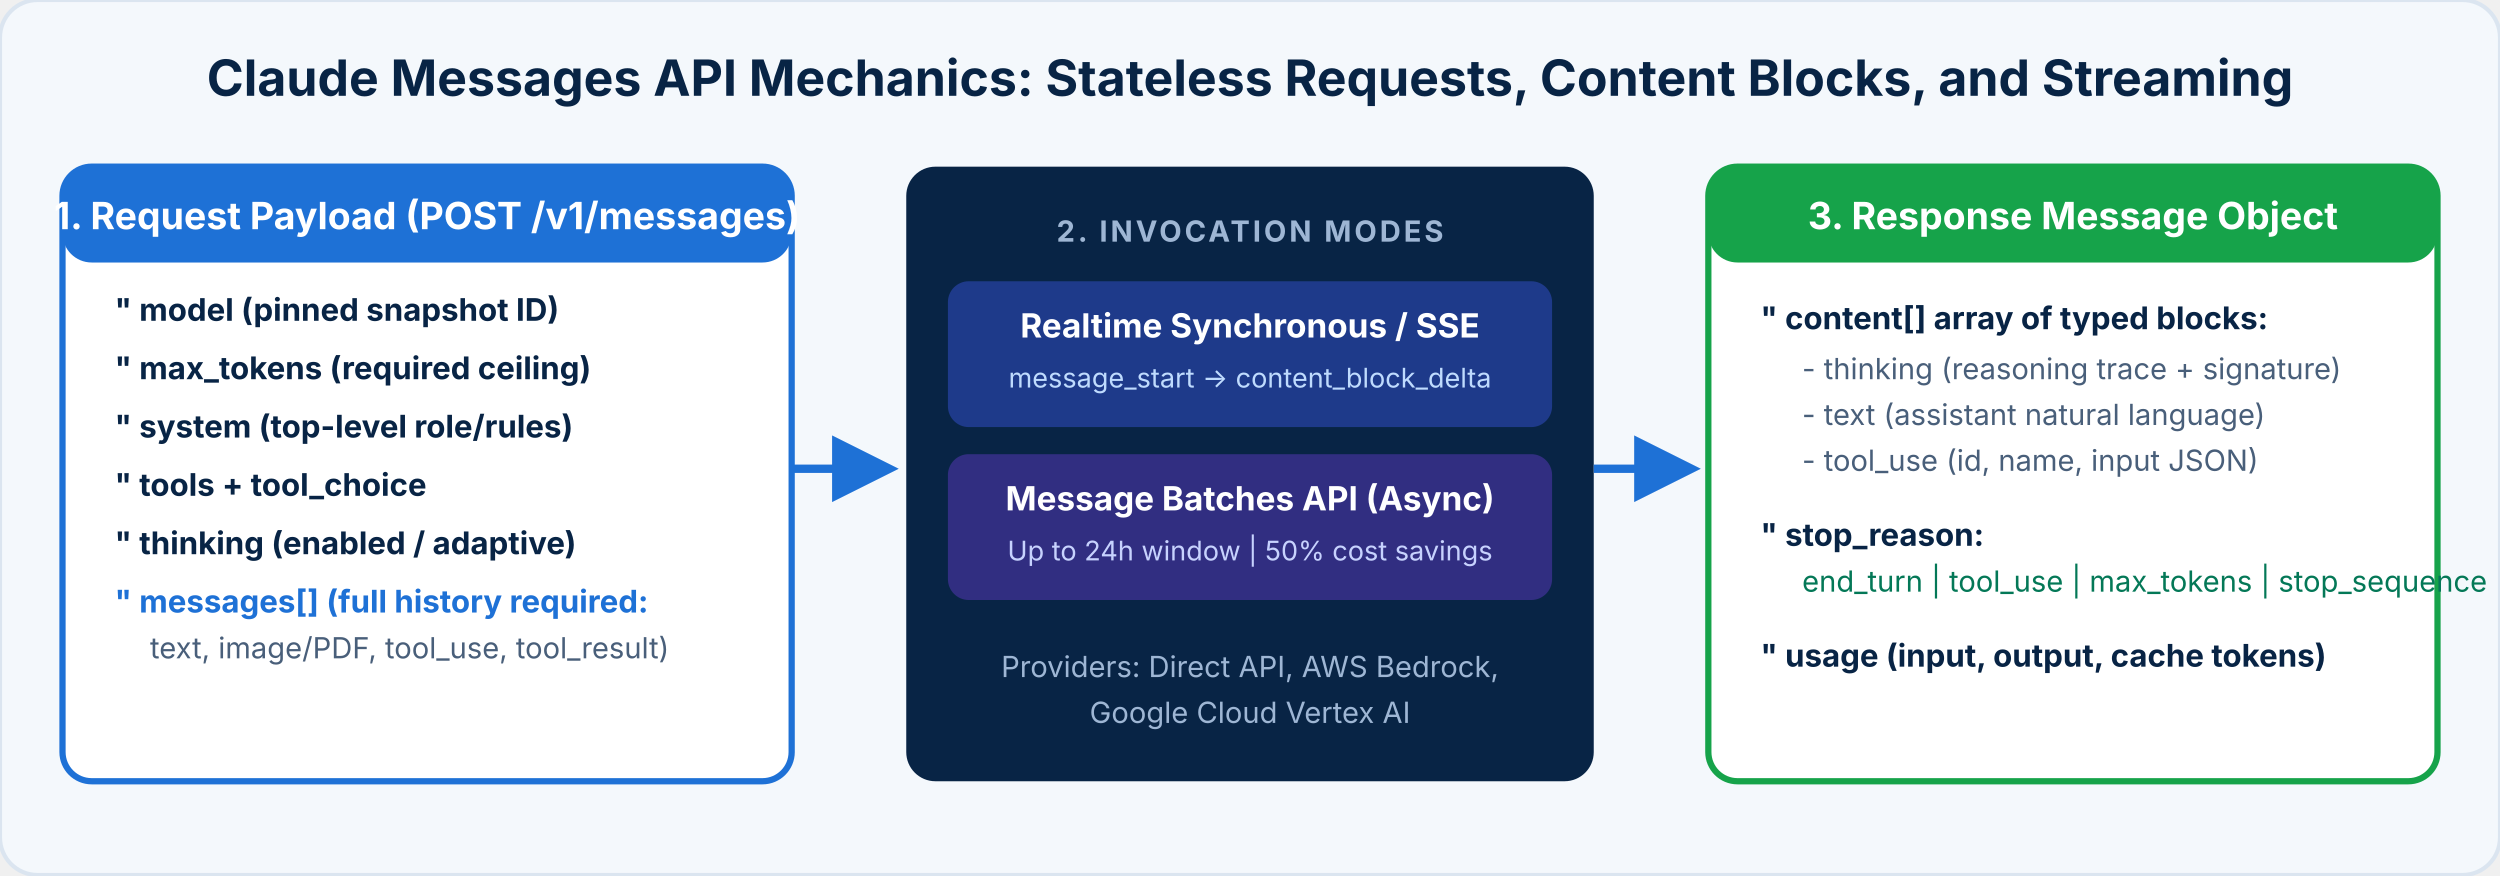
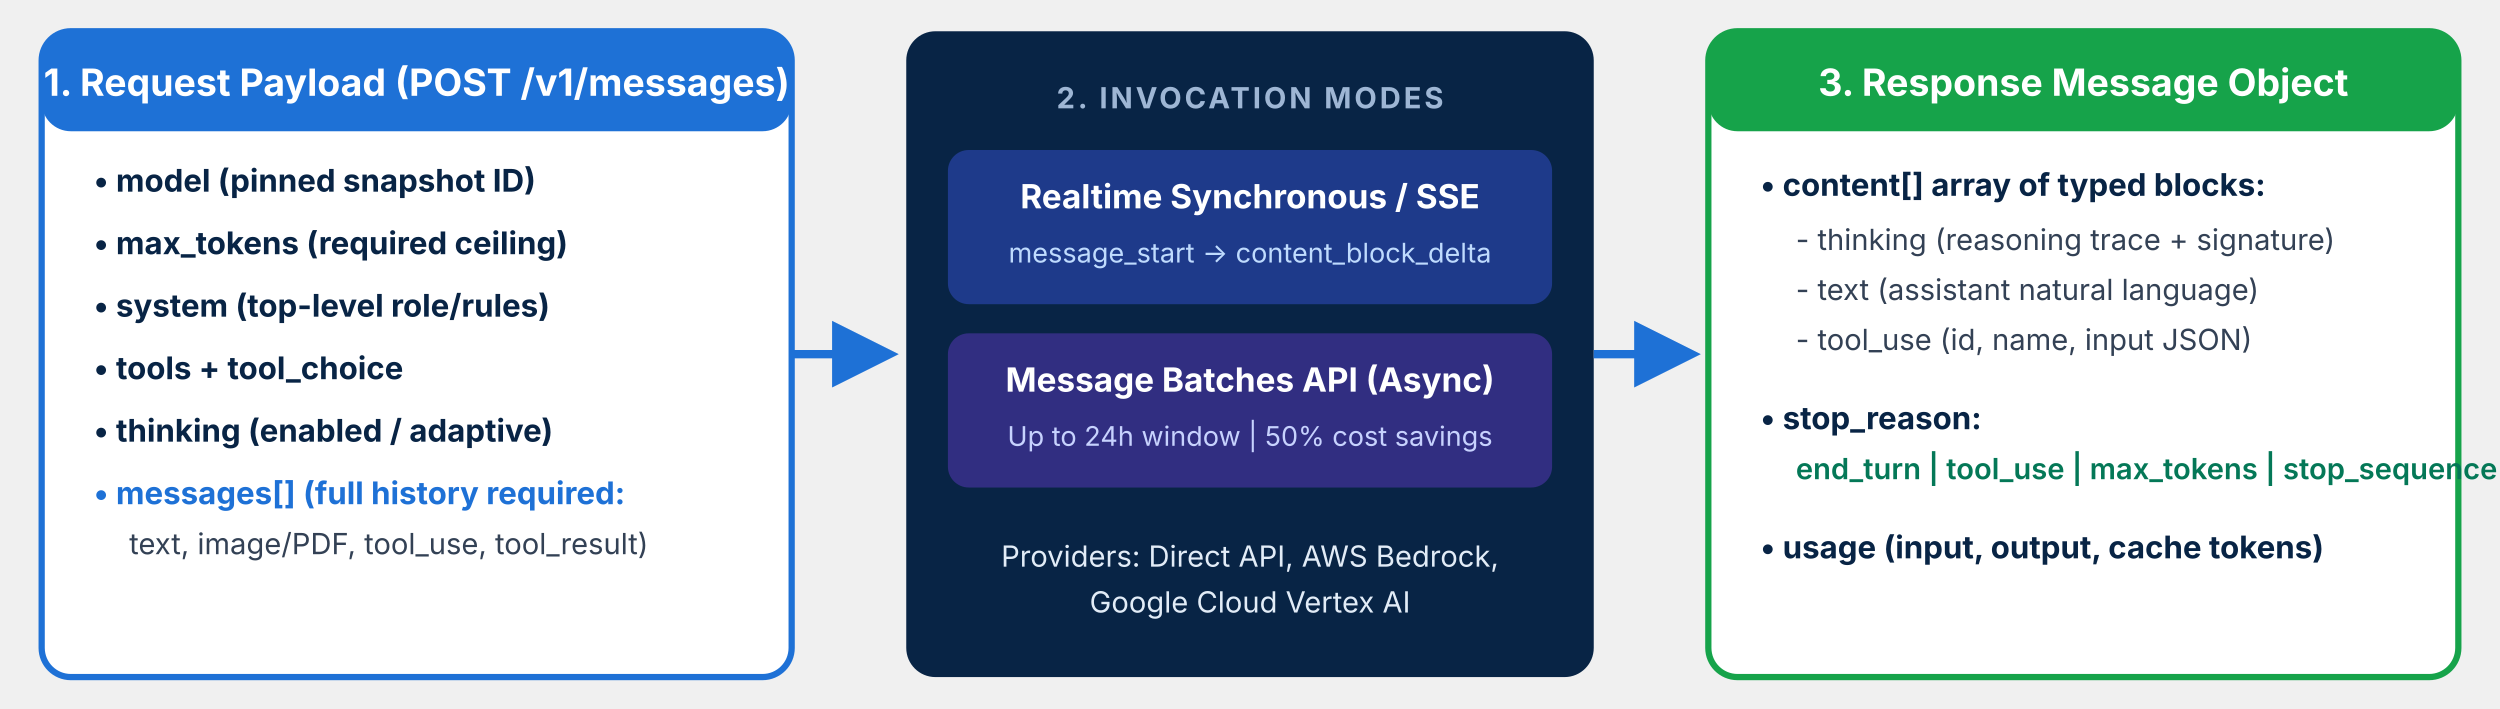
- <svg xmlns="http://www.w3.org/2000/svg" viewBox="0 0 1200 420" width="1200" height="420" role="img" aria-label="Claude Messages API Stateless Request and Response Mechanics">
+ <svg xmlns="http://www.w3.org/2000/svg" viewBox="0 0 1200 340" width="1200" height="340" role="img" aria-label="Claude Messages API Stateless Request and Response Mechanics">
  <defs>
    <marker id="arr-m1" viewBox="0 0 10 10" refX="8" refY="5" markerWidth="8" markerHeight="8" orient="auto-start-reverse">
      <path d="M 0 0 L 10 5 L 0 10 z" fill="#1e71d6" />
    </marker>
  </defs>
-   <rect width="1200" height="420" rx="18" fill="#f4f8fc" stroke="#dbe5f0" stroke-width="2" />
-   <text x="600" y="46" text-anchor="middle" fill="#082445" font-family="Inter, system-ui, sans-serif" font-size="24" font-weight="700">Claude Messages API Mechanics: Stateless Requests, Content Blocks, and Streaming</text>
-   <rect x="30" y="80" width="350" height="295" rx="14" fill="#ffffff" stroke="#1e71d6" stroke-width="3" />
-   <rect x="30" y="80" width="350" height="46" rx="14" fill="#1e71d6" />
-   <text x="205" y="110" text-anchor="middle" fill="#ffffff" font-family="Inter, system-ui, sans-serif" font-size="18" font-weight="700">1. Request Payload (POST /v1/messages)</text>
-   <text x="55" y="154" fill="#082445" font-family="Inter, system-ui, sans-serif" font-size="15" font-weight="700">" model (pinned snapshot ID)</text>
-   <text x="55" y="182" fill="#082445" font-family="Inter, system-ui, sans-serif" font-size="15" font-weight="700">" max_tokens (required ceiling)</text>
-   <text x="55" y="210" fill="#082445" font-family="Inter, system-ui, sans-serif" font-size="15" font-weight="700">" system (top-level role/rules)</text>
-   <text x="55" y="238" fill="#082445" font-family="Inter, system-ui, sans-serif" font-size="15" font-weight="700">" tools + tool_choice</text>
-   <text x="55" y="266" fill="#082445" font-family="Inter, system-ui, sans-serif" font-size="15" font-weight="700">" thinking (enabled / adaptive)</text>
-   <text x="55" y="294" fill="#1e71d6" font-family="Inter, system-ui, sans-serif" font-size="15" font-weight="700">" messages[] (full history required:</text>
-   <text x="72" y="316" fill="#495f7a" font-family="Inter, system-ui, sans-serif" font-size="14">text, image/PDF, tool_use, tool_result)</text>
-   <line x1="380" y1="225" x2="425" y2="225" stroke="#1e71d6" stroke-width="4" marker-end="url(#arr-m1)" />
-   <rect x="435" y="80" width="330" height="295" rx="14" fill="#082445" />
-   <text x="600" y="116" text-anchor="middle" fill="#9eb6d4" font-family="Inter, system-ui, sans-serif" font-size="14" font-weight="700" letter-spacing="1.4">2. INVOCATION MODES</text>
-   <rect x="455" y="135" width="290" height="70" rx="10" fill="#1e3a8a" />
-   <text x="600" y="162" text-anchor="middle" fill="#ffffff" font-family="Inter, system-ui, sans-serif" font-size="16" font-weight="700">Realtime Synchronous / SSE</text>
-   <text x="600" y="186" text-anchor="middle" fill="#bfdbfe" font-family="Inter, system-ui, sans-serif" font-size="13">message_start -&gt; content_block_delta</text>
-   <rect x="455" y="218" width="290" height="70" rx="10" fill="#312e81" />
-   <text x="600" y="245" text-anchor="middle" fill="#ffffff" font-family="Inter, system-ui, sans-serif" font-size="16" font-weight="700">Message Batches API (Async)</text>
-   <text x="600" y="269" text-anchor="middle" fill="#c7d2fe" font-family="Inter, system-ui, sans-serif" font-size="13">Up to 24h window | 50% cost savings</text>
-   <text x="600" y="325" text-anchor="middle" fill="#9eb6d4" font-family="Inter, system-ui, sans-serif" font-size="14">Providers: Direct API, AWS Bedrock,</text>
-   <text x="600" y="347" text-anchor="middle" fill="#9eb6d4" font-family="Inter, system-ui, sans-serif" font-size="14">Google Cloud Vertex AI</text>
-   <line x1="765" y1="225" x2="810" y2="225" stroke="#1e71d6" stroke-width="4" marker-end="url(#arr-m1)" />
-   <rect x="820" y="80" width="350" height="295" rx="14" fill="#ffffff" stroke="#16a34a" stroke-width="3" />
-   <rect x="820" y="80" width="350" height="46" rx="14" fill="#16a34a" />
-   <text x="995" y="110" text-anchor="middle" fill="#ffffff" font-family="Inter, system-ui, sans-serif" font-size="18" font-weight="700">3. Response Message Object</text>
-   <text x="845" y="158" fill="#082445" font-family="Inter, system-ui, sans-serif" font-size="15" font-weight="700">" content[] array of typed blocks:</text>
-   <text x="865" y="182" fill="#495f7a" font-family="Inter, system-ui, sans-serif" font-size="14">- thinking (reasoning trace + signature)</text>
-   <text x="865" y="204" fill="#495f7a" font-family="Inter, system-ui, sans-serif" font-size="14">- text (assistant natural language)</text>
-   <text x="865" y="226" fill="#495f7a" font-family="Inter, system-ui, sans-serif" font-size="14">- tool_use (id, name, input JSON)</text>
-   <text x="845" y="262" fill="#082445" font-family="Inter, system-ui, sans-serif" font-size="15" font-weight="700">" stop_reason:</text>
-   <text x="865" y="284" fill="#047857" font-family="Inter, system-ui, sans-serif" font-size="14">end_turn | tool_use | max_tokens | stop_sequence</text>
-   <text x="845" y="320" fill="#082445" font-family="Inter, system-ui, sans-serif" font-size="15" font-weight="700">" usage (input, output, cache tokens)</text>
+   <rect x="20" y="15" width="360" height="310" rx="14" fill="#ffffff" stroke="#1e71d6" stroke-width="3" />
+   <rect x="20" y="15" width="360" height="48" rx="14" fill="#1e71d6" />
+   <text x="200" y="46" text-anchor="middle" fill="#ffffff" font-family="Inter, system-ui, sans-serif" font-size="18" font-weight="700">1. Request Payload (POST /v1/messages)</text>
+   <text x="45" y="92" fill="#082445" font-family="Inter, system-ui, sans-serif" font-size="15" font-weight="700">• model (pinned snapshot ID)</text>
+   <text x="45" y="122" fill="#082445" font-family="Inter, system-ui, sans-serif" font-size="15" font-weight="700">• max_tokens (required ceiling)</text>
+   <text x="45" y="152" fill="#082445" font-family="Inter, system-ui, sans-serif" font-size="15" font-weight="700">• system (top-level role/rules)</text>
+   <text x="45" y="182" fill="#082445" font-family="Inter, system-ui, sans-serif" font-size="15" font-weight="700">• tools + tool_choice</text>
+   <text x="45" y="212" fill="#082445" font-family="Inter, system-ui, sans-serif" font-size="15" font-weight="700">• thinking (enabled / adaptive)</text>
+   <text x="45" y="242" fill="#1e71d6" font-family="Inter, system-ui, sans-serif" font-size="15" font-weight="700">• messages[] (full history required:</text>
+   <text x="62" y="266" fill="#334155" font-family="Inter, system-ui, sans-serif" font-size="14">text, image/PDF, tool_use, tool_result)</text>
+   <line x1="380" y1="170" x2="425" y2="170" stroke="#1e71d6" stroke-width="4" marker-end="url(#arr-m1)" />
+   <rect x="435" y="15" width="330" height="310" rx="14" fill="#082445" />
+   <text x="600" y="52" text-anchor="middle" fill="#9eb6d4" font-family="Inter, system-ui, sans-serif" font-size="14" font-weight="700" letter-spacing="1.4">2. INVOCATION MODES</text>
+   <rect x="455" y="72" width="290" height="74" rx="10" fill="#1e3a8a" />
+   <text x="600" y="100" text-anchor="middle" fill="#ffffff" font-family="Inter, system-ui, sans-serif" font-size="16" font-weight="700">Realtime Synchronous / SSE</text>
+   <text x="600" y="126" text-anchor="middle" fill="#bfdbfe" font-family="Inter, system-ui, sans-serif" font-size="13">message_start -&gt; content_block_delta</text>
+   <rect x="455" y="160" width="290" height="74" rx="10" fill="#312e81" />
+   <text x="600" y="188" text-anchor="middle" fill="#ffffff" font-family="Inter, system-ui, sans-serif" font-size="16" font-weight="700">Message Batches API (Async)</text>
+   <text x="600" y="214" text-anchor="middle" fill="#c7d2fe" font-family="Inter, system-ui, sans-serif" font-size="13">Up to 24h window | 50% cost savings</text>
+   <text x="600" y="272" text-anchor="middle" fill="#e2ecf7" font-family="Inter, system-ui, sans-serif" font-size="14">Providers: Direct API, AWS Bedrock,</text>
+   <text x="600" y="294" text-anchor="middle" fill="#e2ecf7" font-family="Inter, system-ui, sans-serif" font-size="14">Google Cloud Vertex AI</text>
+   <line x1="765" y1="170" x2="810" y2="170" stroke="#1e71d6" stroke-width="4" marker-end="url(#arr-m1)" />
+   <rect x="820" y="15" width="360" height="310" rx="14" fill="#ffffff" stroke="#16a34a" stroke-width="3" />
+   <rect x="820" y="15" width="360" height="48" rx="14" fill="#16a34a" />
+   <text x="1000" y="46" text-anchor="middle" fill="#ffffff" font-family="Inter, system-ui, sans-serif" font-size="18" font-weight="700">3. Response Message Object</text>
+   <text x="845" y="94" fill="#082445" font-family="Inter, system-ui, sans-serif" font-size="15" font-weight="700">• content[] array of typed blocks:</text>
+   <text x="862" y="120" fill="#334155" font-family="Inter, system-ui, sans-serif" font-size="14">- thinking (reasoning trace + signature)</text>
+   <text x="862" y="144" fill="#334155" font-family="Inter, system-ui, sans-serif" font-size="14">- text (assistant natural language)</text>
+   <text x="862" y="168" fill="#334155" font-family="Inter, system-ui, sans-serif" font-size="14">- tool_use (id, name, input JSON)</text>
+   <text x="845" y="206" fill="#082445" font-family="Inter, system-ui, sans-serif" font-size="15" font-weight="700">• stop_reason:</text>
+   <text x="862" y="230" fill="#047857" font-family="Inter, system-ui, sans-serif" font-size="14" font-weight="600">end_turn | tool_use | max_tokens | stop_sequence</text>
+   <text x="845" y="268" fill="#082445" font-family="Inter, system-ui, sans-serif" font-size="15" font-weight="700">• usage (input, output, cache tokens)</text>
</svg>
